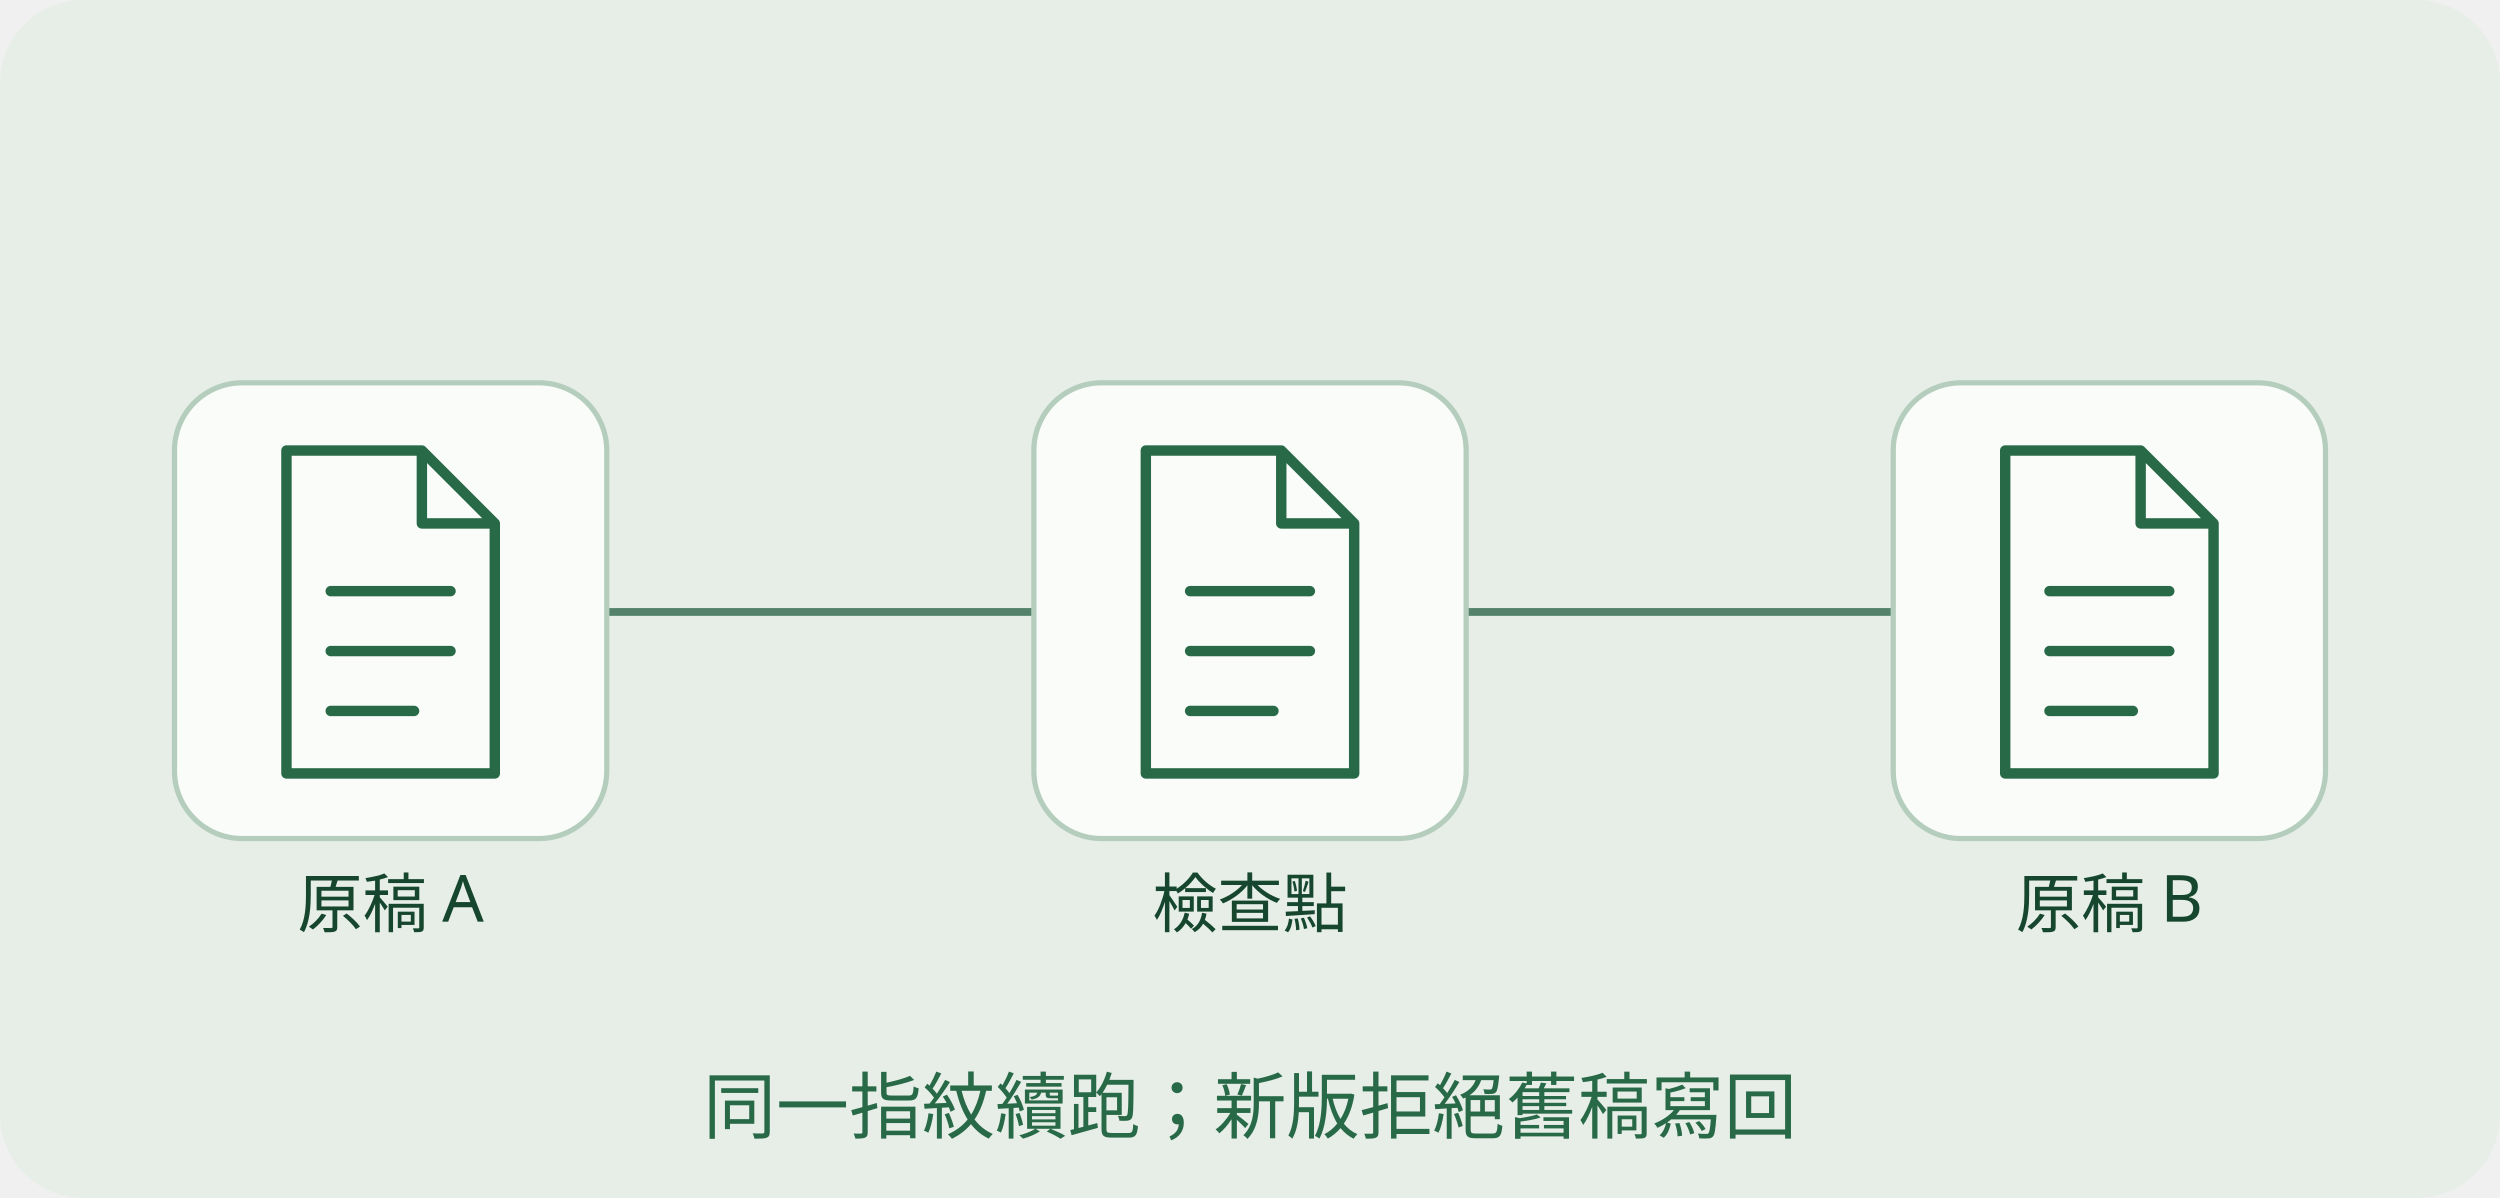
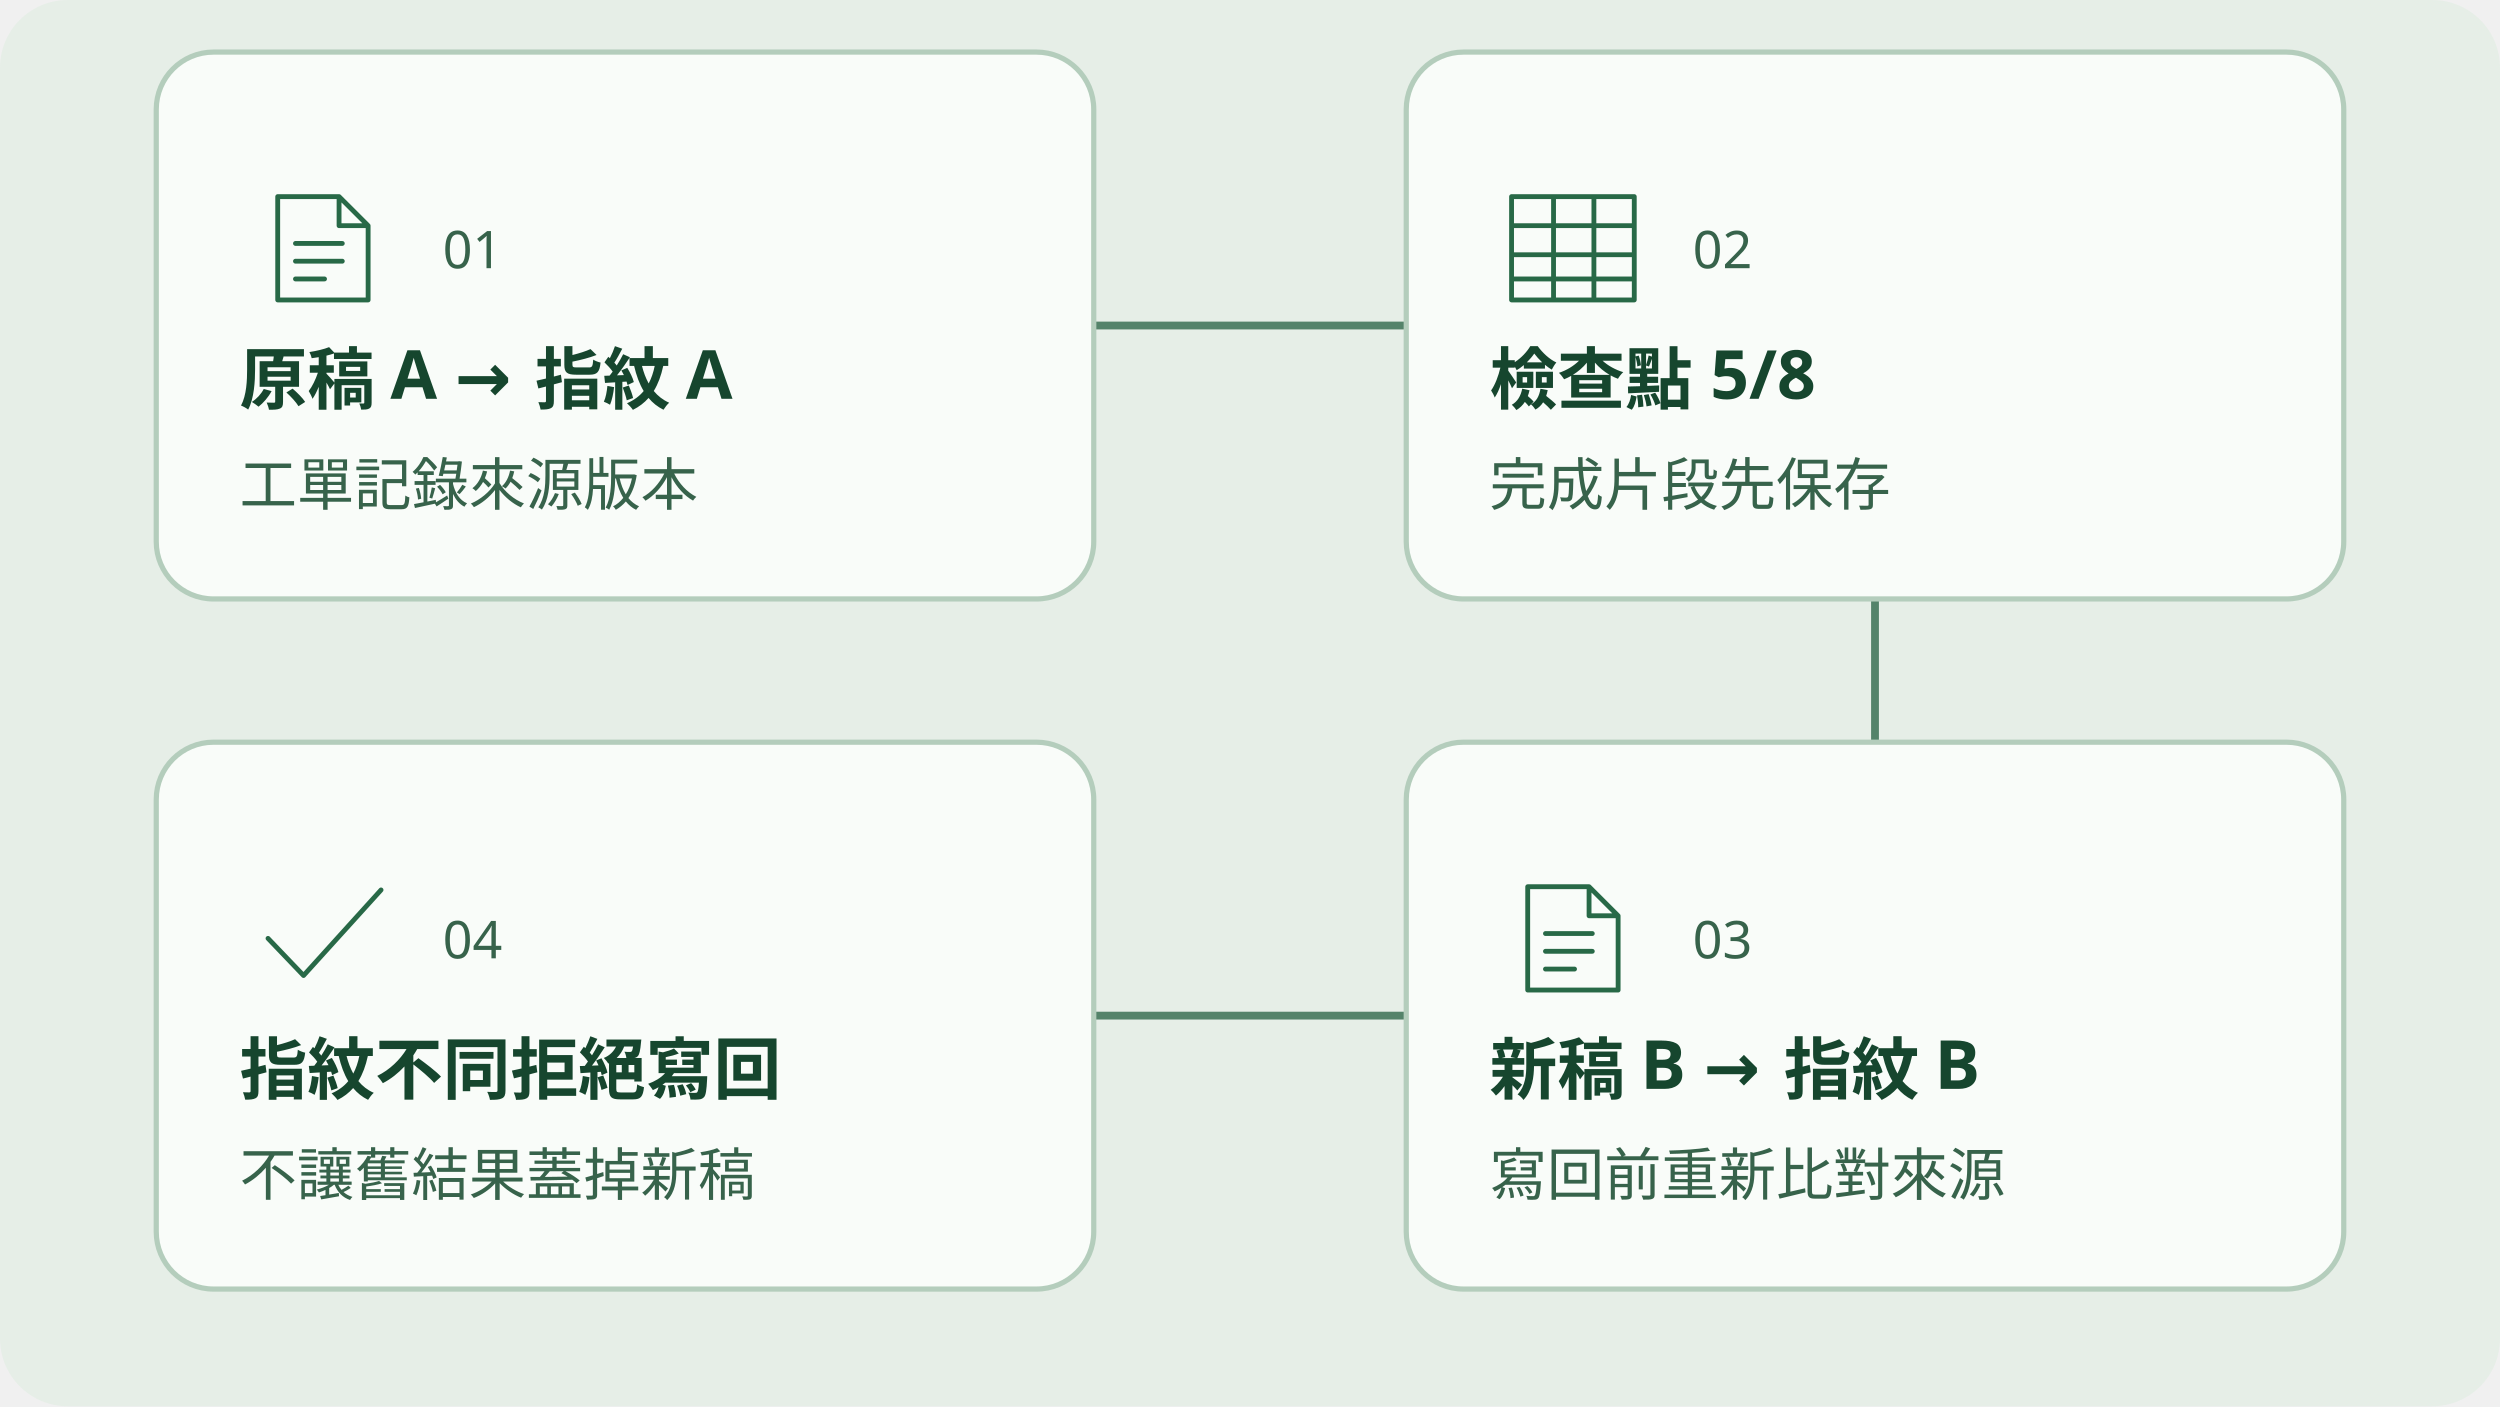
- <svg xmlns="http://www.w3.org/2000/svg" viewBox="0 0 960 460" role="img" aria-label="原稿指紋不一樣，舊結果不能寫回" class="book-art">
-   <rect width="960" height="460" rx="32" fill="#e6eee7" />
-   <path id="bk-15-path-0" data-book-path="0" d="M215 235 C280 235 350 235 415 235" fill="none" stroke="#54836a" stroke-width="3" />
-   <path id="bk-15-path-1" data-book-path="1" d="M545 235 C610 235 680 235 745 235" fill="none" stroke="#54836a" stroke-width="3" />
-   <g data-book-node="0" transform="translate(150,235)">
-     <rect class="bk-node-bg" x="-83" y="-88" width="166" height="175" rx="26" fill="#f9fcf9" stroke="#b4cdbc" stroke-width="2" />
-     <g fill="none" stroke="#286947" stroke-width="4" stroke-linecap="round" stroke-linejoin="round">
-       <path d="M-40-62H12L40-34V62H-40Z M12-62v28h28M-23-8H23M-23 15H23M-23 38H9" />
+ <svg xmlns="http://www.w3.org/2000/svg" class="book-art" role="img" aria-label="原稿指紋不一樣，舊結果不能寫回" viewBox="0 0 960 540">
+   <rect width="960" height="540" rx="26" fill="#e6eee7" />
+   <path d="M420 125H540" data-book-path="0" fill="none" stroke="#54836a" stroke-width="3" />
+   <path d="M720 230V285" data-book-path="1" fill="none" stroke="#54836a" stroke-width="3" />
+   <path d="M540 390H420" data-book-path="2" fill="none" stroke="#54836a" stroke-width="3" />
+   <g data-book-node="0" transform="translate(240,125)">
+     <rect class="bk-node-bg" x="-180" y="-105" width="360" height="210" rx="22" fill="#f9fcf9" stroke="#b4cdbc" stroke-width="2" />
+     <g transform="translate(-116,-34) scale(.62)" fill="none" stroke="#286947" stroke-width="3" stroke-linecap="round" stroke-linejoin="round">
+       <path d="M-28-25h38l18 18v46h-56zM10-25v18h18M-17 4h29M-17 15h29M-17 26h18" />
    </g>
-     <text class="bk-label" x="0" y="121" text-anchor="middle" fill="#16462e" font-size="25" font-family="system-ui,sans-serif">原稿 A</text>
+     <text x="-70" y="-22" fill="#37634b" font-size="20" font-family="system-ui,sans-serif">01</text>
+     <text class="bk-label" x="-148" y="30" fill="#16462e" font-size="26" font-weight="600" font-family="system-ui,sans-serif">原稿 A → 指紋 A</text>
+     <text x="-148" y="69" fill="#37634b" font-size="22" font-family="system-ui,sans-serif">工單記錄來源版本</text>
  </g>
-   <g data-book-node="1" transform="translate(480,235)">
-     <rect class="bk-node-bg" x="-83" y="-88" width="166" height="175" rx="26" fill="#f9fcf9" stroke="#b4cdbc" stroke-width="2" />
-     <g fill="none" stroke="#286947" stroke-width="4" stroke-linecap="round" stroke-linejoin="round">
-       <path d="M-40-62H12L40-34V62H-40Z M12-62v28h28M-23-8H23M-23 15H23M-23 38H9" />
+   <g data-book-node="1" transform="translate(720,125)">
+     <rect class="bk-node-bg" x="-180" y="-105" width="360" height="210" rx="22" fill="#f9fcf9" stroke="#b4cdbc" stroke-width="2" />
+     <g transform="translate(-116,-34) scale(.62)" fill="none" stroke="#286947" stroke-width="3" stroke-linecap="round" stroke-linejoin="round">
+       <path d="M-38-25h76v64h-76zM-38-7h76M-38 11h76M-38 26h76M-12-25v64M13-25v64" />
    </g>
-     <text class="bk-label" x="0" y="121" text-anchor="middle" fill="#16462e" font-size="25" font-family="system-ui,sans-serif">檢查點</text>
+     <text x="-70" y="-22" fill="#37634b" font-size="20" font-family="system-ui,sans-serif">02</text>
+     <text class="bk-label" x="-148" y="30" fill="#16462e" font-size="26" font-weight="600" font-family="system-ui,sans-serif">檢查點 5/8</text>
+     <text x="-148" y="69" fill="#37634b" font-size="22" font-family="system-ui,sans-serif">完成片段先保存</text>
  </g>
-   <g data-book-node="2" transform="translate(810,235)">
-     <rect class="bk-node-bg" x="-83" y="-88" width="166" height="175" rx="26" fill="#f9fcf9" stroke="#b4cdbc" stroke-width="2" />
-     <g fill="none" stroke="#286947" stroke-width="4" stroke-linecap="round" stroke-linejoin="round">
-       <path d="M-40-62H12L40-34V62H-40Z M12-62v28h28M-23-8H23M-23 15H23M-23 38H9" />
+   <g data-book-node="2" transform="translate(720,390)">
+     <rect class="bk-node-bg" x="-180" y="-105" width="360" height="210" rx="22" fill="#f9fcf9" stroke="#b4cdbc" stroke-width="2" />
+     <g transform="translate(-116,-34) scale(.62)" fill="none" stroke="#286947" stroke-width="3" stroke-linecap="round" stroke-linejoin="round">
+       <path d="M-28-25h38l18 18v46h-56zM10-25v18h18M-17 4h29M-17 15h29M-17 26h18" />
    </g>
-     <text class="bk-label" x="0" y="121" text-anchor="middle" fill="#16462e" font-size="25" font-family="system-ui,sans-serif">原稿 B</text>
+     <text x="-70" y="-22" fill="#37634b" font-size="20" font-family="system-ui,sans-serif">03</text>
+     <text class="bk-label" x="-148" y="30" fill="#16462e" font-size="26" font-weight="600" font-family="system-ui,sans-serif">新稿 B → 指紋 B</text>
+     <text x="-148" y="69" fill="#37634b" font-size="22" font-family="system-ui,sans-serif">寫回前重新比對來源</text>
  </g>
-   <text x="480" y="435" text-anchor="middle" fill="#286947" font-size="28">同一指紋續跑；新版拒絕舊稿寫回</text>
-   <circle class="book-packet" r="10" fill="#bd5934" stroke="#fff" stroke-width="3" opacity="0" />
+   <g data-book-node="3" transform="translate(240,390)">
+     <rect class="bk-node-bg" x="-180" y="-105" width="360" height="210" rx="22" fill="#f9fcf9" stroke="#b4cdbc" stroke-width="2" />
+     <g transform="translate(-116,-34) scale(.62)" fill="none" stroke="#286947" stroke-width="3" stroke-linecap="round" stroke-linejoin="round">
+       <path d="M-34 7l22 23L36-23" />
+     </g>
+     <text x="-70" y="-22" fill="#37634b" font-size="20" font-family="system-ui,sans-serif">04</text>
+     <text class="bk-label" x="-148" y="30" fill="#16462e" font-size="26" font-weight="600" font-family="system-ui,sans-serif">指紋不同拒絕寫回</text>
+     <text x="-148" y="69" fill="#37634b" font-size="22" font-family="system-ui,sans-serif">不讓舊結果蓋掉新稿</text>
+   </g>
+   <circle class="book-packet" r="9" fill="#bd5934" stroke="#fff" stroke-width="3" opacity="0" />
</svg>
